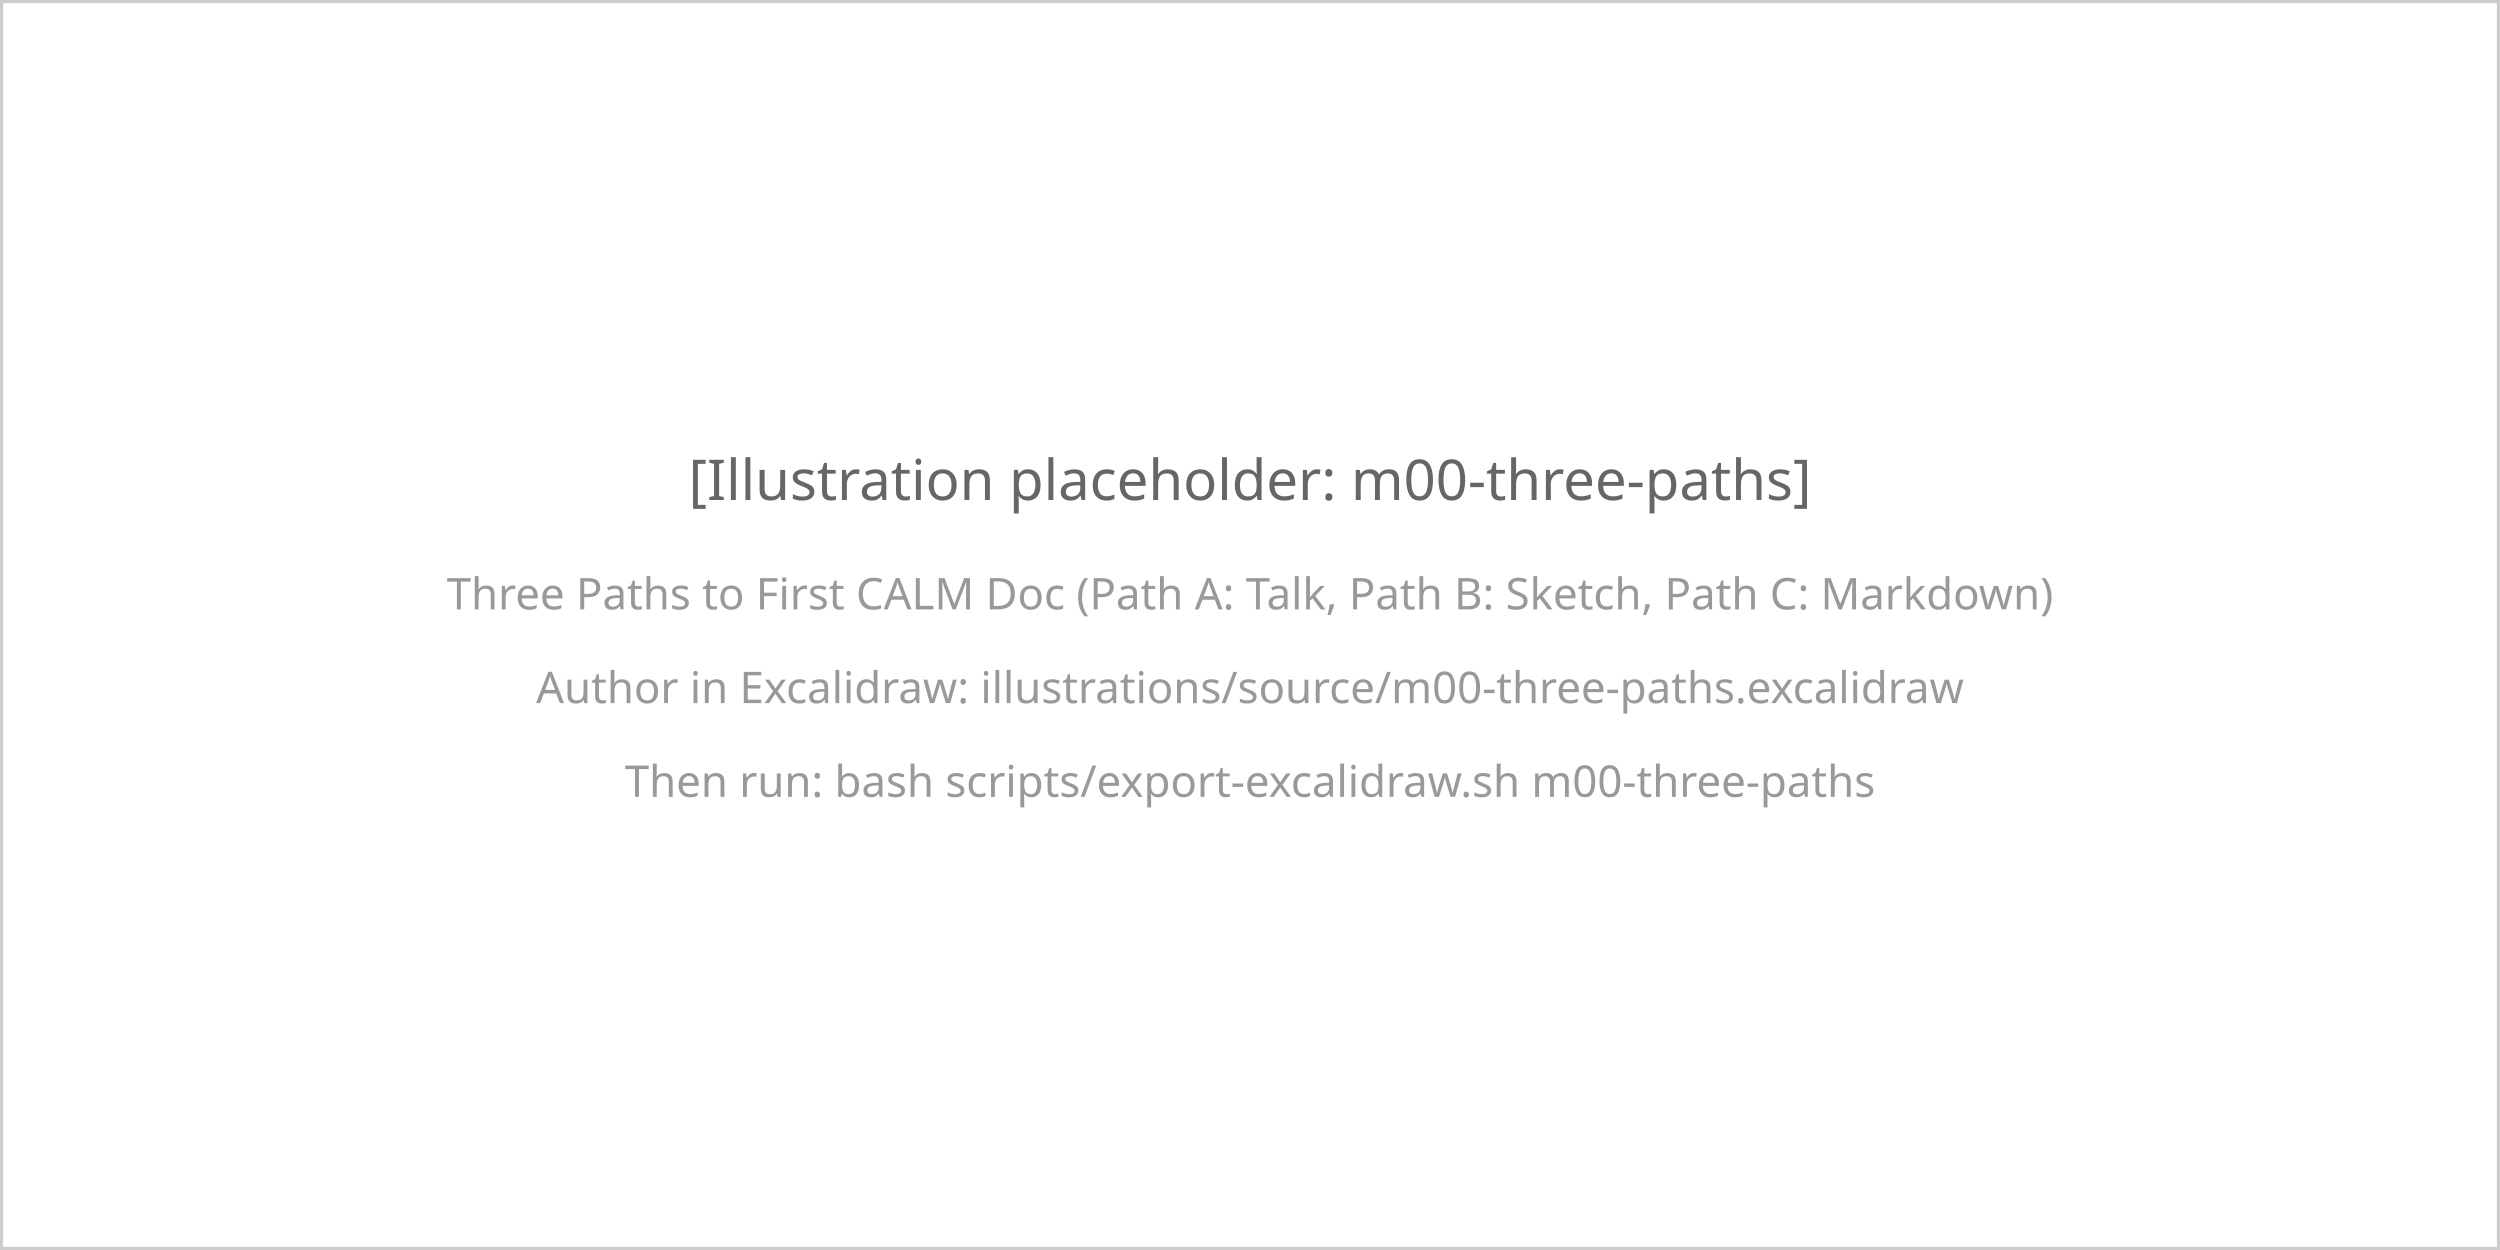
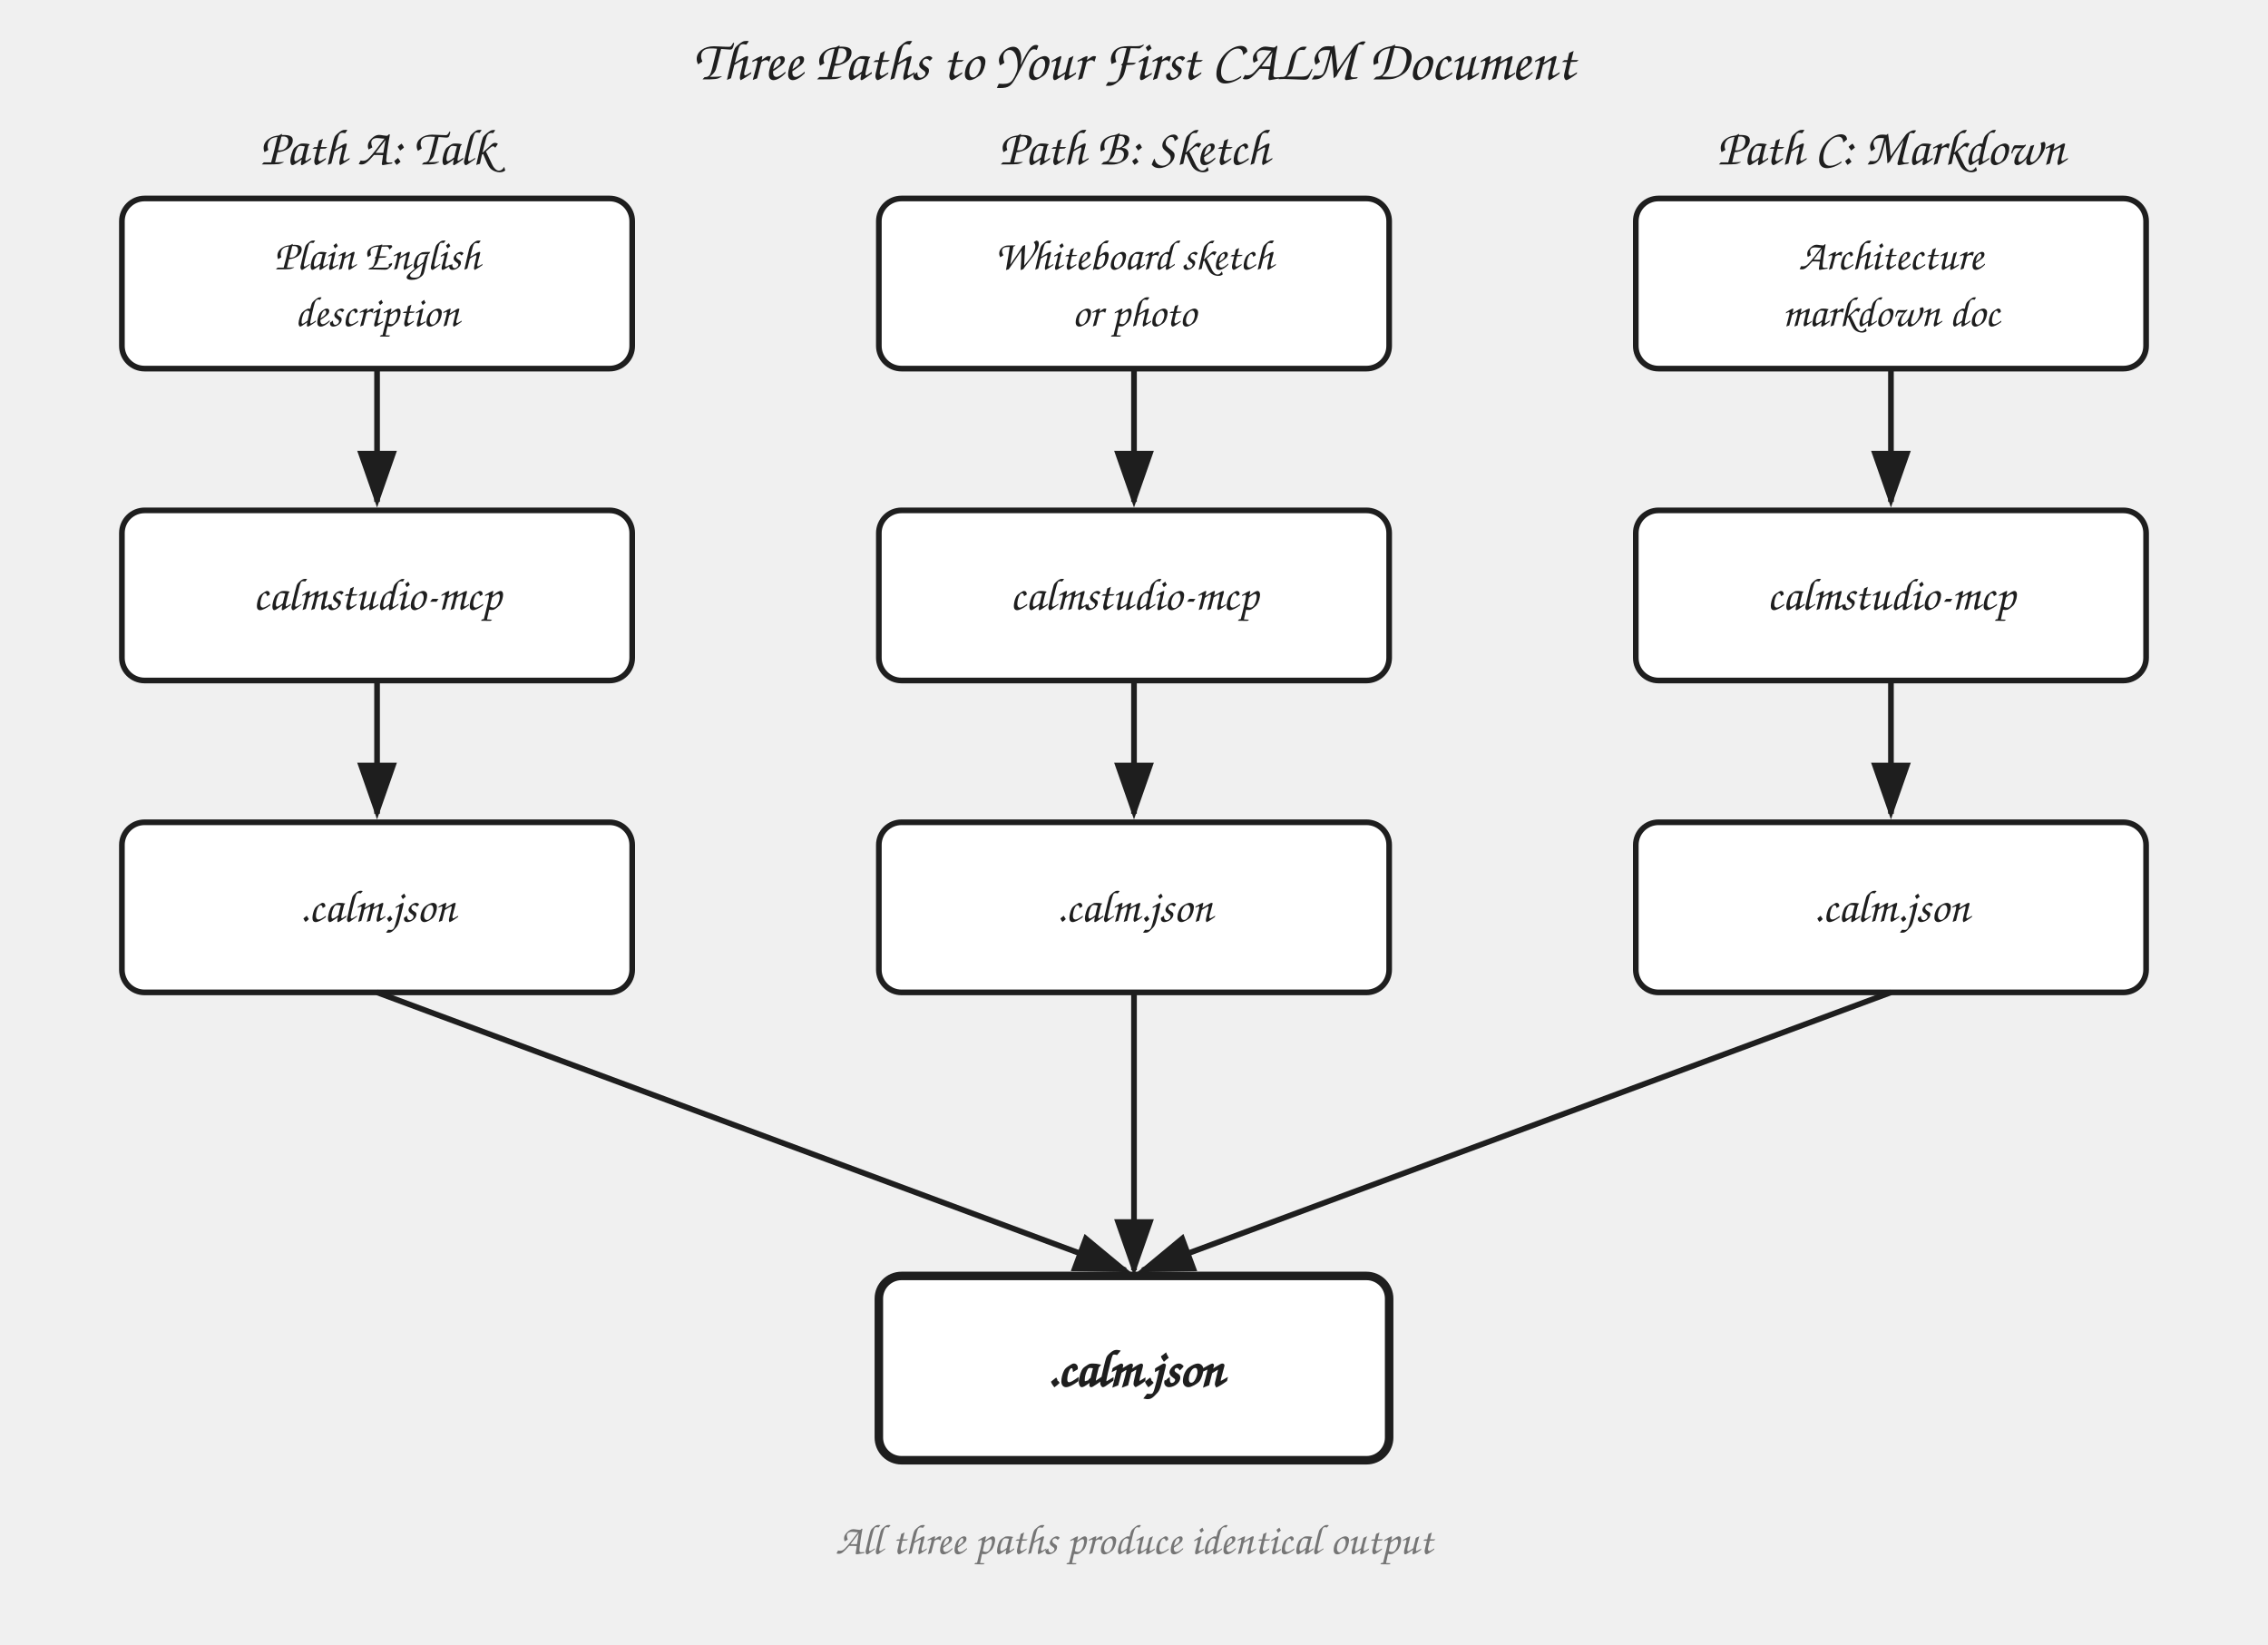
- <svg xmlns="http://www.w3.org/2000/svg" width="800" height="400" viewBox="0 0 800 400">
-   <rect width="800" height="400" fill="white" stroke="#cccccc" stroke-width="2" />
-   <text x="400" y="160" text-anchor="middle" font-family="sans-serif" font-size="18" fill="#666666">
-     [Illustration placeholder: m00-three-paths]
-   </text>
-   <text x="400" y="195" text-anchor="middle" font-family="sans-serif" font-size="14" fill="#999999">
-     Three Paths to First CALM Doc (Path A: Talk, Path B: Sketch, Path C: Markdown)
-   </text>
-   <text x="400" y="225" text-anchor="middle" font-family="sans-serif" font-size="14" fill="#999999">
-     Author in Excalidraw: illustrations/source/m00-three-paths.excalidraw
-   </text>
-   <text x="400" y="255" text-anchor="middle" font-family="sans-serif" font-size="14" fill="#999999">
-     Then run: bash scripts/export-excalidraw.sh m00-three-paths
-   </text>
+ <svg xmlns="http://www.w3.org/2000/svg" viewBox="0 0 800 580" width="800" height="580" style="background:#ffffff">
+   <defs>
+     <marker id="arr" markerWidth="10" markerHeight="7" refX="9" refY="3.5" orient="auto">
+       <polygon points="0 0, 10 3.5, 0 7" fill="#1e1e1e" />
+     </marker>
+   </defs>
+   <text x="400" y="28" text-anchor="middle" font-family="Virgil, 'Segoe UI Emoji', cursive" font-size="20" fill="#1e1e1e">Three Paths to Your First CALM Document</text>
+   <text x="133" y="58" text-anchor="middle" font-family="Virgil, 'Segoe UI Emoji', cursive" font-size="18" fill="#1e1e1e">Path A: Talk</text>
+   <text x="400" y="58" text-anchor="middle" font-family="Virgil, 'Segoe UI Emoji', cursive" font-size="18" fill="#1e1e1e">Path B: Sketch</text>
+   <text x="667" y="58" text-anchor="middle" font-family="Virgil, 'Segoe UI Emoji', cursive" font-size="18" fill="#1e1e1e">Path C: Markdown</text>
+   <rect x="43" y="70" width="180" height="60" rx="8" fill="#ffffff" stroke="#1e1e1e" stroke-width="2" />
+   <text x="133" y="95" text-anchor="middle" font-family="Virgil, 'Segoe UI Emoji', cursive" font-size="15" fill="#1e1e1e">Plain English</text>
+   <text x="133" y="115" text-anchor="middle" font-family="Virgil, 'Segoe UI Emoji', cursive" font-size="15" fill="#1e1e1e">description</text>
+   <rect x="310" y="70" width="180" height="60" rx="8" fill="#ffffff" stroke="#1e1e1e" stroke-width="2" />
+   <text x="400" y="95" text-anchor="middle" font-family="Virgil, 'Segoe UI Emoji', cursive" font-size="15" fill="#1e1e1e">Whiteboard sketch</text>
+   <text x="400" y="115" text-anchor="middle" font-family="Virgil, 'Segoe UI Emoji', cursive" font-size="15" fill="#1e1e1e">or photo</text>
+   <rect x="577" y="70" width="180" height="60" rx="8" fill="#ffffff" stroke="#1e1e1e" stroke-width="2" />
+   <text x="667" y="95" text-anchor="middle" font-family="Virgil, 'Segoe UI Emoji', cursive" font-size="15" fill="#1e1e1e">Architecture</text>
+   <text x="667" y="115" text-anchor="middle" font-family="Virgil, 'Segoe UI Emoji', cursive" font-size="15" fill="#1e1e1e">markdown doc</text>
+   <line x1="133" y1="130" x2="133" y2="177" stroke="#1e1e1e" stroke-width="2" marker-end="url(#arr)" />
+   <line x1="400" y1="130" x2="400" y2="177" stroke="#1e1e1e" stroke-width="2" marker-end="url(#arr)" />
+   <line x1="667" y1="130" x2="667" y2="177" stroke="#1e1e1e" stroke-width="2" marker-end="url(#arr)" />
+   <rect x="43" y="180" width="180" height="60" rx="8" fill="#ffffff" stroke="#1e1e1e" stroke-width="2" />
+   <text x="133" y="215" text-anchor="middle" font-family="Virgil, 'Segoe UI Emoji', cursive" font-size="16" fill="#1e1e1e">calmstudio-mcp</text>
+   <rect x="310" y="180" width="180" height="60" rx="8" fill="#ffffff" stroke="#1e1e1e" stroke-width="2" />
+   <text x="400" y="215" text-anchor="middle" font-family="Virgil, 'Segoe UI Emoji', cursive" font-size="16" fill="#1e1e1e">calmstudio-mcp</text>
+   <rect x="577" y="180" width="180" height="60" rx="8" fill="#ffffff" stroke="#1e1e1e" stroke-width="2" />
+   <text x="667" y="215" text-anchor="middle" font-family="Virgil, 'Segoe UI Emoji', cursive" font-size="16" fill="#1e1e1e">calmstudio-mcp</text>
+   <line x1="133" y1="240" x2="133" y2="287" stroke="#1e1e1e" stroke-width="2" marker-end="url(#arr)" />
+   <line x1="400" y1="240" x2="400" y2="287" stroke="#1e1e1e" stroke-width="2" marker-end="url(#arr)" />
+   <line x1="667" y1="240" x2="667" y2="287" stroke="#1e1e1e" stroke-width="2" marker-end="url(#arr)" />
+   <rect x="43" y="290" width="180" height="60" rx="8" fill="#ffffff" stroke="#1e1e1e" stroke-width="2" />
+   <text x="133" y="325" text-anchor="middle" font-family="Virgil, 'Segoe UI Emoji', cursive" font-size="16" fill="#1e1e1e">.calm.json</text>
+   <rect x="310" y="290" width="180" height="60" rx="8" fill="#ffffff" stroke="#1e1e1e" stroke-width="2" />
+   <text x="400" y="325" text-anchor="middle" font-family="Virgil, 'Segoe UI Emoji', cursive" font-size="16" fill="#1e1e1e">.calm.json</text>
+   <rect x="577" y="290" width="180" height="60" rx="8" fill="#ffffff" stroke="#1e1e1e" stroke-width="2" />
+   <text x="667" y="325" text-anchor="middle" font-family="Virgil, 'Segoe UI Emoji', cursive" font-size="16" fill="#1e1e1e">.calm.json</text>
+   <line x1="133" y1="350" x2="397" y2="448" stroke="#1e1e1e" stroke-width="2" marker-end="url(#arr)" />
+   <line x1="400" y1="350" x2="400" y2="448" stroke="#1e1e1e" stroke-width="2" marker-end="url(#arr)" />
+   <line x1="667" y1="350" x2="403" y2="448" stroke="#1e1e1e" stroke-width="2" marker-end="url(#arr)" />
+   <rect x="310" y="450" width="180" height="65" rx="8" fill="#ffffff" stroke="#1e1e1e" stroke-width="3" />
+   <text x="400" y="489" text-anchor="middle" font-family="Virgil, 'Segoe UI Emoji', cursive" font-size="18" fill="#1e1e1e" font-weight="bold">.calm.json</text>
+   <text x="400" y="548" text-anchor="middle" font-family="Virgil, 'Segoe UI Emoji', cursive" font-size="15" fill="#757575">All three paths produce identical output</text>
</svg>
